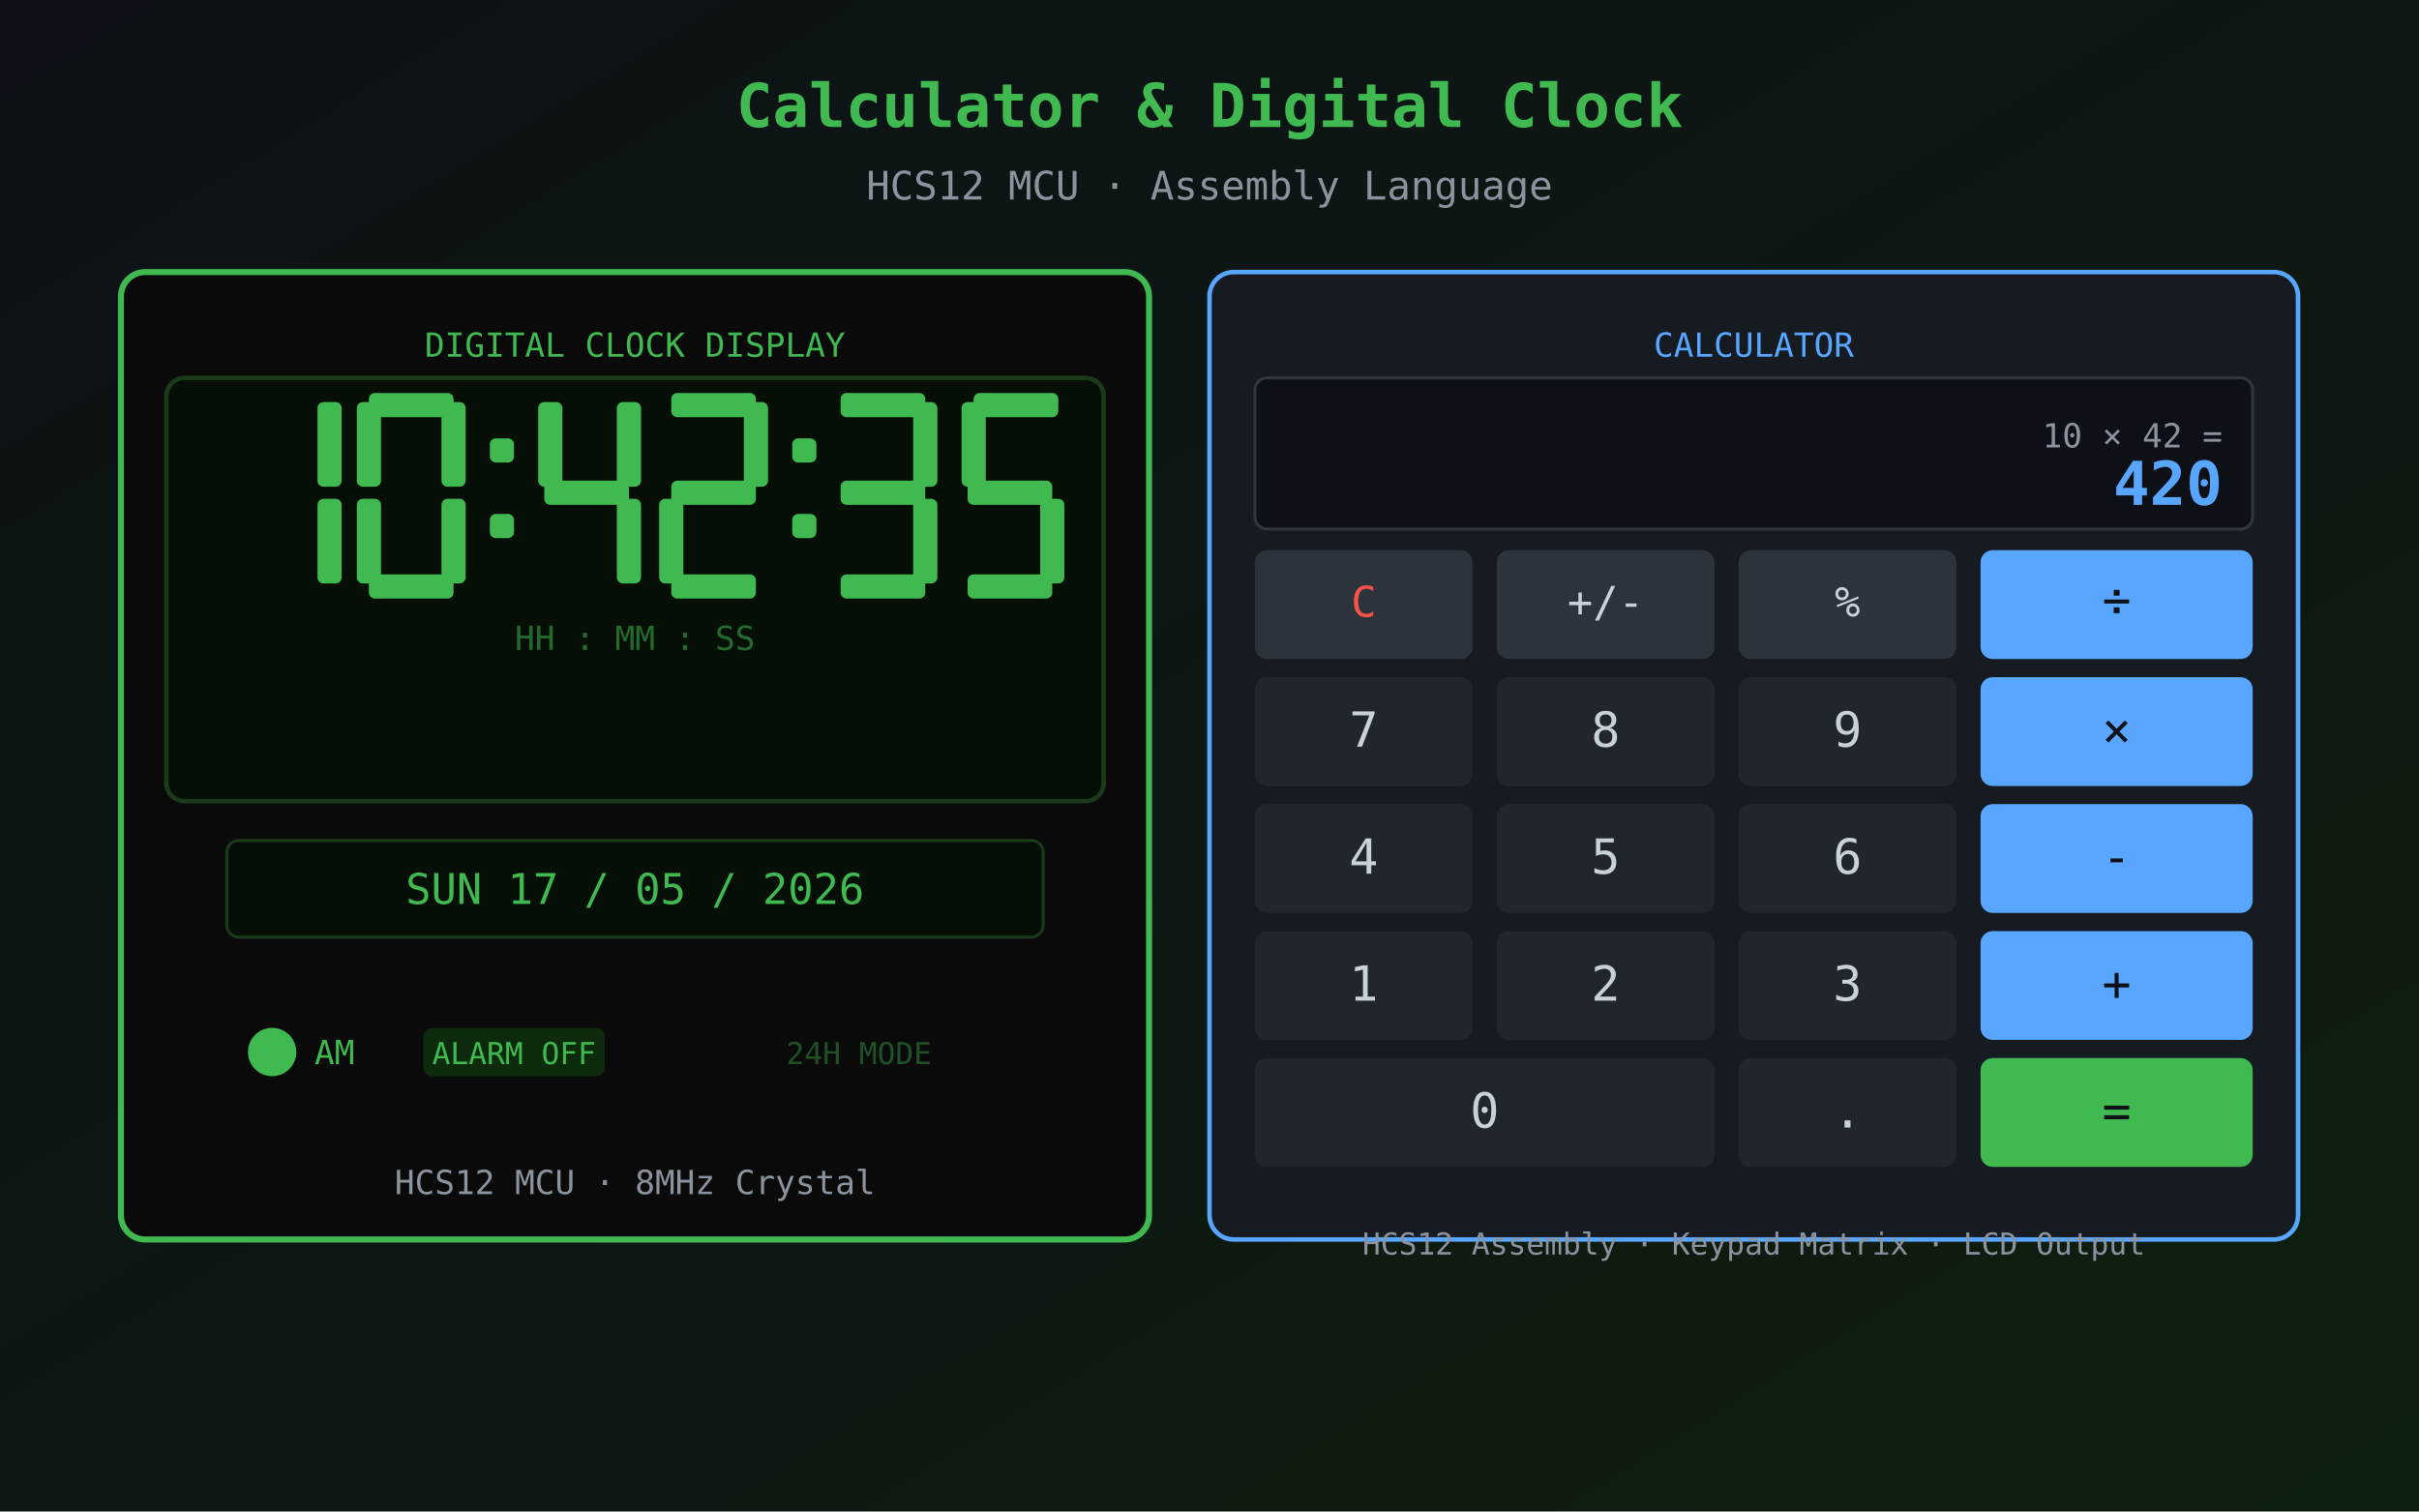
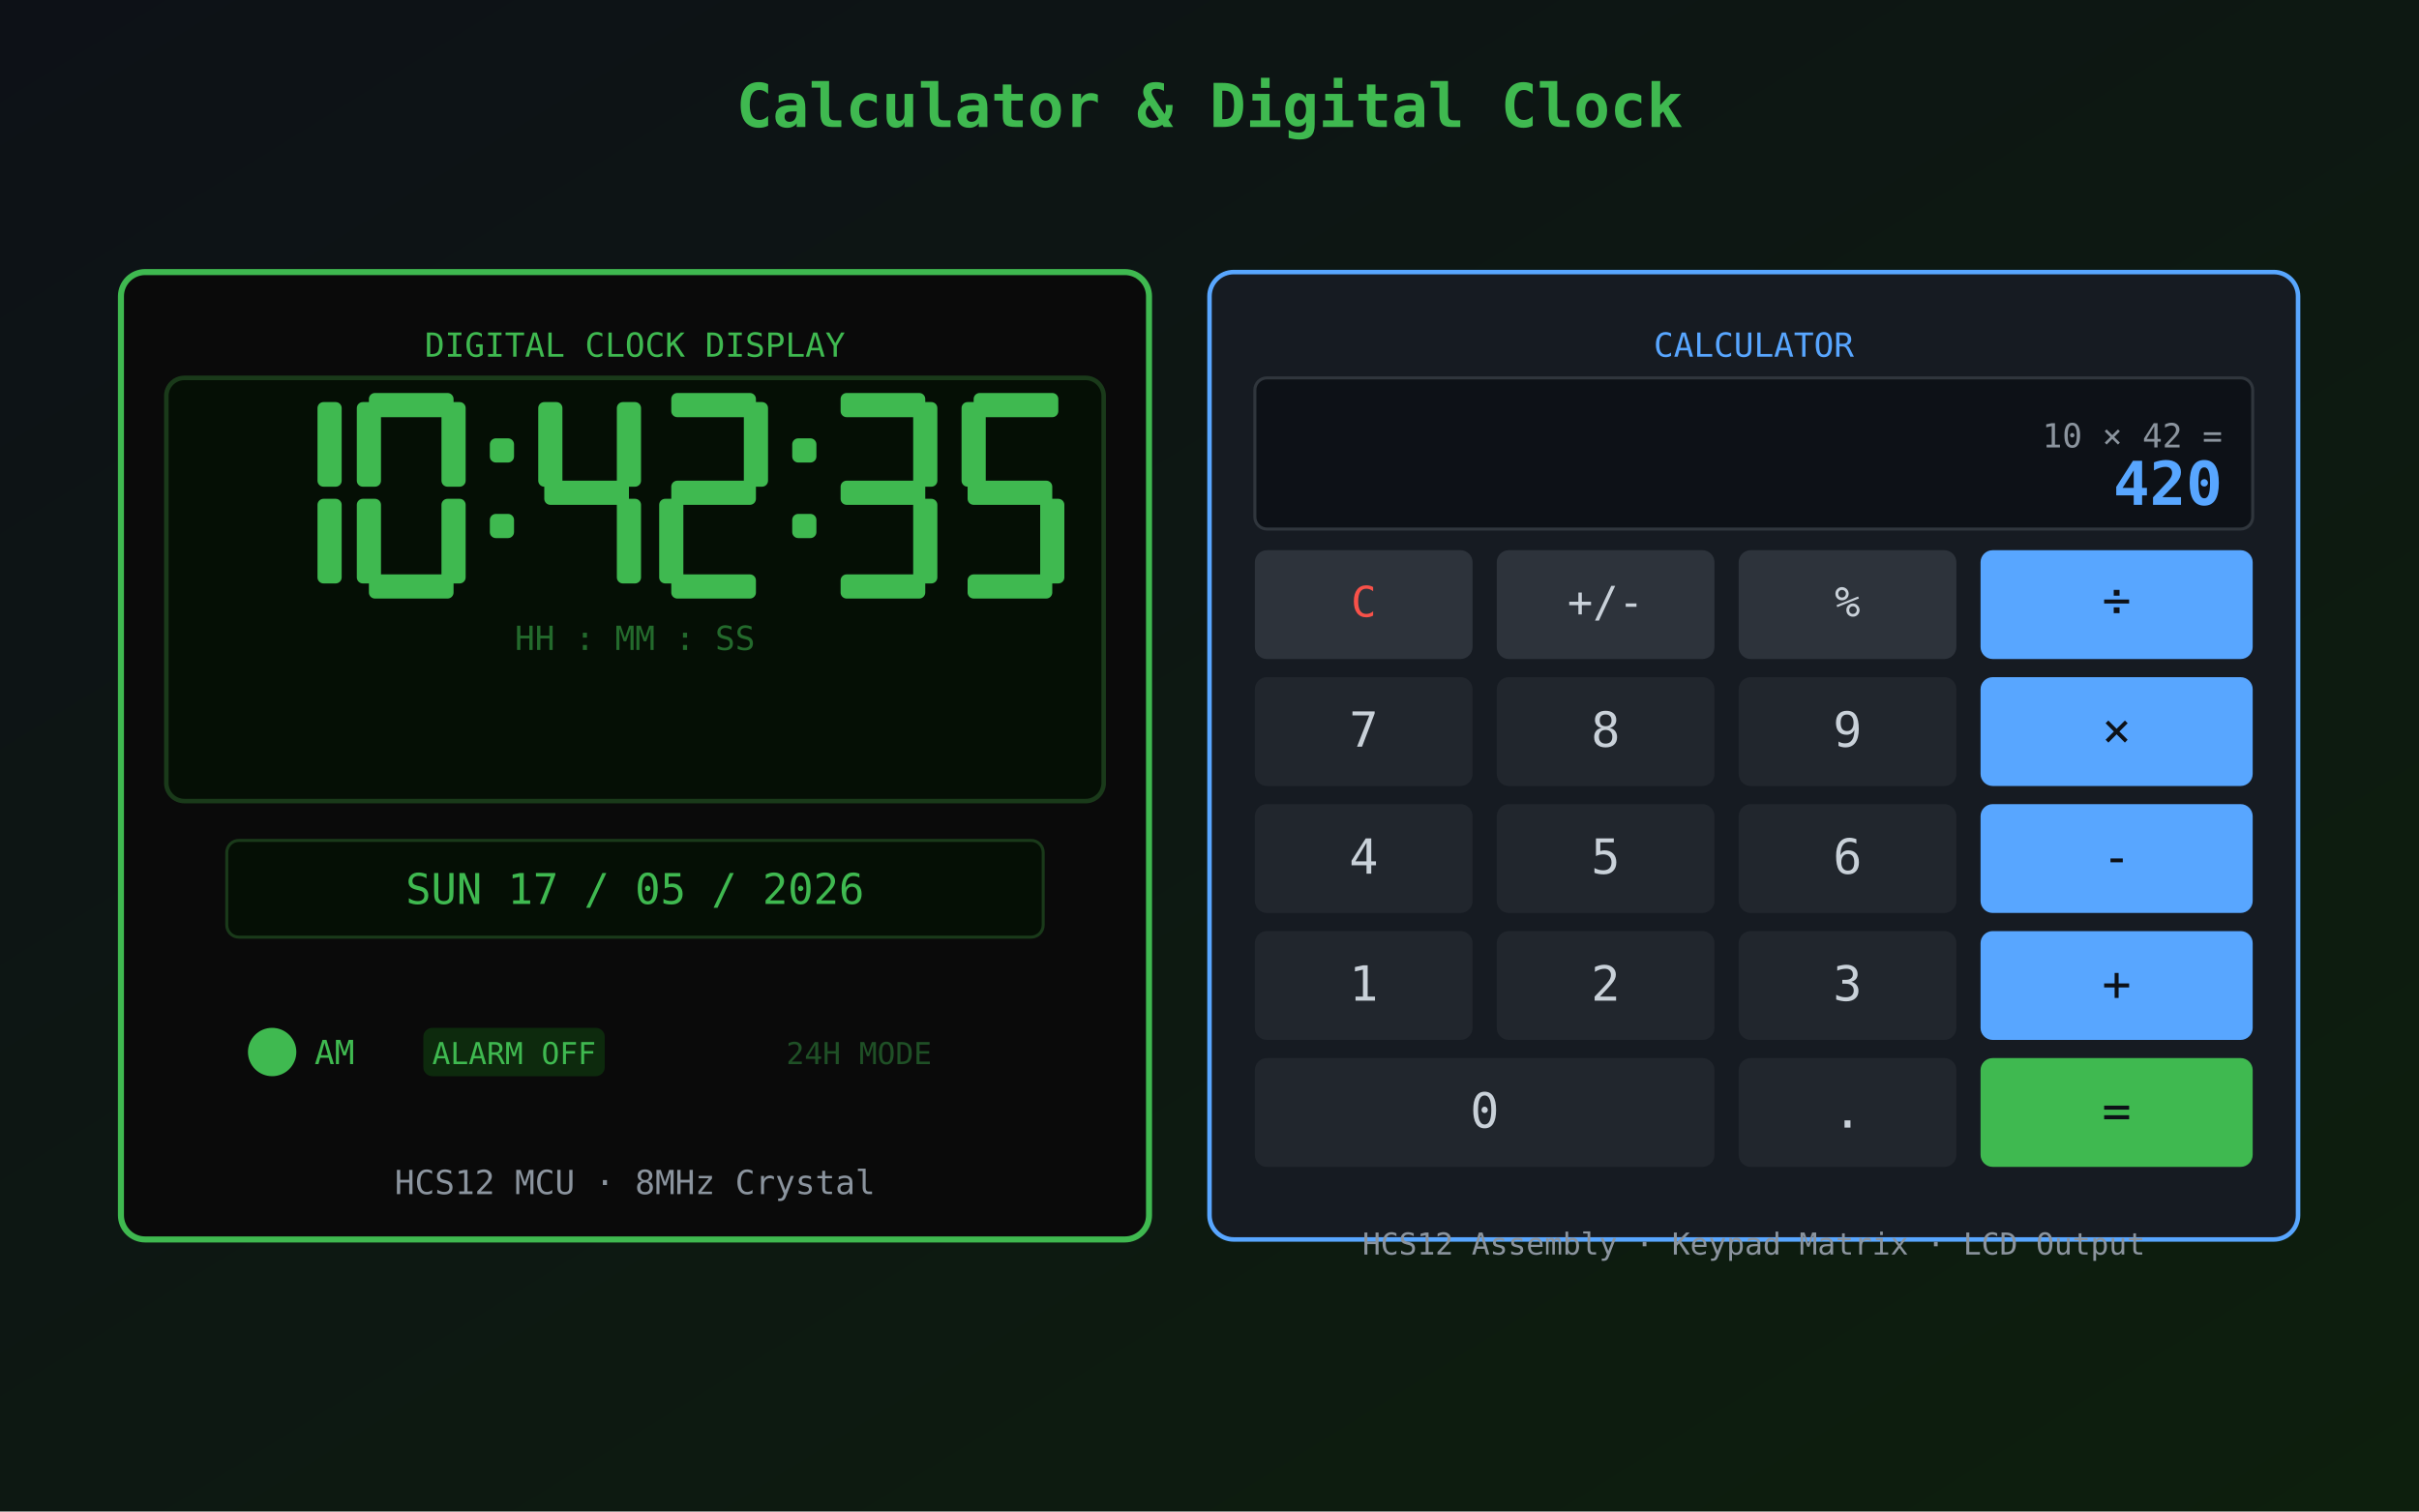
<svg xmlns="http://www.w3.org/2000/svg" viewBox="0 0 800 500" width="800" height="500">
  <defs>
    <linearGradient id="bg23" x1="0%" y1="0%" x2="100%" y2="100%">
      <stop offset="0%" style="stop-color:#0d1117" />
      <stop offset="100%" style="stop-color:#0d1f0d" />
    </linearGradient>
  </defs>
  <rect width="800" height="500" fill="url(#bg23)" />
  <text x="400" y="42" text-anchor="middle" font-family="monospace" font-size="20" font-weight="bold" fill="#3fb950">Calculator &amp; Digital Clock</text>
-   <text x="400" y="66" text-anchor="middle" font-family="monospace" font-size="13" fill="#8b949e">HCS12 MCU · Assembly Language</text>
  <rect x="40" y="90" width="340" height="320" rx="8" fill="#0a0a0a" stroke="#3fb950" stroke-width="2" />
  <text x="210" y="118" text-anchor="middle" font-family="monospace" font-size="11" fill="#3fb950">DIGITAL CLOCK DISPLAY</text>
  <rect x="55" y="125" width="310" height="140" rx="6" fill="#050f05" stroke="#1a3a1a" stroke-width="1.5" />
  <rect x="105" y="133" width="8" height="28" rx="2" fill="#3fb950" />
  <rect x="105" y="165" width="8" height="28" rx="2" fill="#3fb950" />
  <rect x="122" y="130" width="28" height="8" rx="2" fill="#3fb950" />
  <rect x="118" y="133" width="8" height="28" rx="2" fill="#3fb950" />
  <rect x="146" y="133" width="8" height="28" rx="2" fill="#3fb950" />
  <rect x="118" y="165" width="8" height="28" rx="2" fill="#3fb950" />
  <rect x="146" y="165" width="8" height="28" rx="2" fill="#3fb950" />
  <rect x="122" y="190" width="28" height="8" rx="2" fill="#3fb950" />
  <rect x="162" y="145" width="8" height="8" rx="2" fill="#3fb950" />
  <rect x="162" y="170" width="8" height="8" rx="2" fill="#3fb950" />
  <rect x="178" y="133" width="8" height="28" rx="2" fill="#3fb950" />
  <rect x="204" y="133" width="8" height="28" rx="2" fill="#3fb950" />
  <rect x="180" y="159" width="28" height="8" rx="2" fill="#3fb950" />
  <rect x="204" y="165" width="8" height="28" rx="2" fill="#3fb950" />
  <rect x="222" y="130" width="28" height="8" rx="2" fill="#3fb950" />
  <rect x="246" y="133" width="8" height="28" rx="2" fill="#3fb950" />
  <rect x="222" y="159" width="28" height="8" rx="2" fill="#3fb950" />
  <rect x="218" y="165" width="8" height="28" rx="2" fill="#3fb950" />
  <rect x="222" y="190" width="28" height="8" rx="2" fill="#3fb950" />
  <rect x="262" y="145" width="8" height="8" rx="2" fill="#3fb950" />
  <rect x="262" y="170" width="8" height="8" rx="2" fill="#3fb950" />
  <rect x="278" y="130" width="28" height="8" rx="2" fill="#3fb950" />
  <rect x="302" y="133" width="8" height="28" rx="2" fill="#3fb950" />
  <rect x="278" y="159" width="28" height="8" rx="2" fill="#3fb950" />
  <rect x="302" y="165" width="8" height="28" rx="2" fill="#3fb950" />
  <rect x="278" y="190" width="28" height="8" rx="2" fill="#3fb950" />
  <rect x="322" y="130" width="28" height="8" rx="2" fill="#3fb950" />
  <rect x="318" y="133" width="8" height="28" rx="2" fill="#3fb950" />
  <rect x="320" y="159" width="28" height="8" rx="2" fill="#3fb950" />
  <rect x="344" y="165" width="8" height="28" rx="2" fill="#3fb950" />
  <rect x="320" y="190" width="28" height="8" rx="2" fill="#3fb950" />
  <text x="210" y="215" text-anchor="middle" font-family="monospace" font-size="11" fill="#3fb95088">HH : MM : SS</text>
  <rect x="75" y="278" width="270" height="32" rx="4" fill="#050f05" stroke="#1a3a1a" stroke-width="1" />
  <text x="210" y="299" text-anchor="middle" font-family="monospace" font-size="14" fill="#3fb950">SUN  17 / 05 / 2026</text>
  <circle cx="90" cy="348" r="8" fill="#3fb950" />
  <text x="104" y="352" font-family="monospace" font-size="11" fill="#3fb950">AM</text>
  <rect x="140" y="340" width="60" height="16" rx="3" fill="#0d2a0d" />
  <text x="170" y="352" text-anchor="middle" font-family="monospace" font-size="10" fill="#3fb950">ALARM OFF</text>
  <text x="260" y="352" font-family="monospace" font-size="10" fill="#3fb95066">24H MODE</text>
  <text x="210" y="395" text-anchor="middle" font-family="monospace" font-size="11" fill="#8b949e">HCS12 MCU · 8MHz Crystal</text>
  <rect x="400" y="90" width="360" height="320" rx="8" fill="#161b22" stroke="#58a6ff" stroke-width="1.5" />
  <text x="580" y="118" text-anchor="middle" font-family="monospace" font-size="11" fill="#58a6ff">CALCULATOR</text>
  <rect x="415" y="125" width="330" height="50" rx="4" fill="#0d1117" stroke="#30363d" stroke-width="1" />
  <text x="735" y="148" text-anchor="end" font-family="monospace" font-size="11" fill="#8b949e">10 × 42 =</text>
  <text x="735" y="167" text-anchor="end" font-family="monospace" font-size="20" font-weight="bold" fill="#58a6ff">420</text>
  <rect x="415" y="182" width="72" height="36" rx="4" fill="#2d333b" />
  <text x="451" y="204" text-anchor="middle" font-family="monospace" font-size="14" fill="#f85149">C</text>
  <rect x="495" y="182" width="72" height="36" rx="4" fill="#2d333b" />
  <text x="531" y="204" text-anchor="middle" font-family="monospace" font-size="14" fill="#c9d1d9">+/-</text>
  <rect x="575" y="182" width="72" height="36" rx="4" fill="#2d333b" />
  <text x="611" y="204" text-anchor="middle" font-family="monospace" font-size="14" fill="#c9d1d9">%</text>
  <rect x="655" y="182" width="90" height="36" rx="4" fill="#58a6ff" />
  <text x="700" y="204" text-anchor="middle" font-family="monospace" font-size="16" fill="#0d1117">÷</text>
  <rect x="415" y="224" width="72" height="36" rx="4" fill="#21262d" />
  <text x="451" y="247" text-anchor="middle" font-family="monospace" font-size="16" fill="#c9d1d9">7</text>
  <rect x="495" y="224" width="72" height="36" rx="4" fill="#21262d" />
  <text x="531" y="247" text-anchor="middle" font-family="monospace" font-size="16" fill="#c9d1d9">8</text>
  <rect x="575" y="224" width="72" height="36" rx="4" fill="#21262d" />
  <text x="611" y="247" text-anchor="middle" font-family="monospace" font-size="16" fill="#c9d1d9">9</text>
  <rect x="655" y="224" width="90" height="36" rx="4" fill="#58a6ff" />
  <text x="700" y="247" text-anchor="middle" font-family="monospace" font-size="16" fill="#0d1117">×</text>
  <rect x="415" y="266" width="72" height="36" rx="4" fill="#21262d" />
  <text x="451" y="289" text-anchor="middle" font-family="monospace" font-size="16" fill="#c9d1d9">4</text>
  <rect x="495" y="266" width="72" height="36" rx="4" fill="#21262d" />
  <text x="531" y="289" text-anchor="middle" font-family="monospace" font-size="16" fill="#c9d1d9">5</text>
  <rect x="575" y="266" width="72" height="36" rx="4" fill="#21262d" />
  <text x="611" y="289" text-anchor="middle" font-family="monospace" font-size="16" fill="#c9d1d9">6</text>
  <rect x="655" y="266" width="90" height="36" rx="4" fill="#58a6ff" />
  <text x="700" y="289" text-anchor="middle" font-family="monospace" font-size="16" fill="#0d1117">-</text>
  <rect x="415" y="308" width="72" height="36" rx="4" fill="#21262d" />
  <text x="451" y="331" text-anchor="middle" font-family="monospace" font-size="16" fill="#c9d1d9">1</text>
  <rect x="495" y="308" width="72" height="36" rx="4" fill="#21262d" />
  <text x="531" y="331" text-anchor="middle" font-family="monospace" font-size="16" fill="#c9d1d9">2</text>
  <rect x="575" y="308" width="72" height="36" rx="4" fill="#21262d" />
  <text x="611" y="331" text-anchor="middle" font-family="monospace" font-size="16" fill="#c9d1d9">3</text>
  <rect x="655" y="308" width="90" height="36" rx="4" fill="#58a6ff" />
  <text x="700" y="331" text-anchor="middle" font-family="monospace" font-size="16" fill="#0d1117">+</text>
  <rect x="415" y="350" width="152" height="36" rx="4" fill="#21262d" />
  <text x="491" y="373" text-anchor="middle" font-family="monospace" font-size="16" fill="#c9d1d9">0</text>
  <rect x="575" y="350" width="72" height="36" rx="4" fill="#21262d" />
  <text x="611" y="373" text-anchor="middle" font-family="monospace" font-size="16" fill="#c9d1d9">.</text>
  <rect x="655" y="350" width="90" height="36" rx="4" fill="#3fb950" />
  <text x="700" y="373" text-anchor="middle" font-family="monospace" font-size="16" fill="#0d1117">=</text>
  <text x="580" y="415" text-anchor="middle" font-family="monospace" font-size="10" fill="#8b949e">HCS12 Assembly · Keypad Matrix · LCD Output</text>
</svg>
